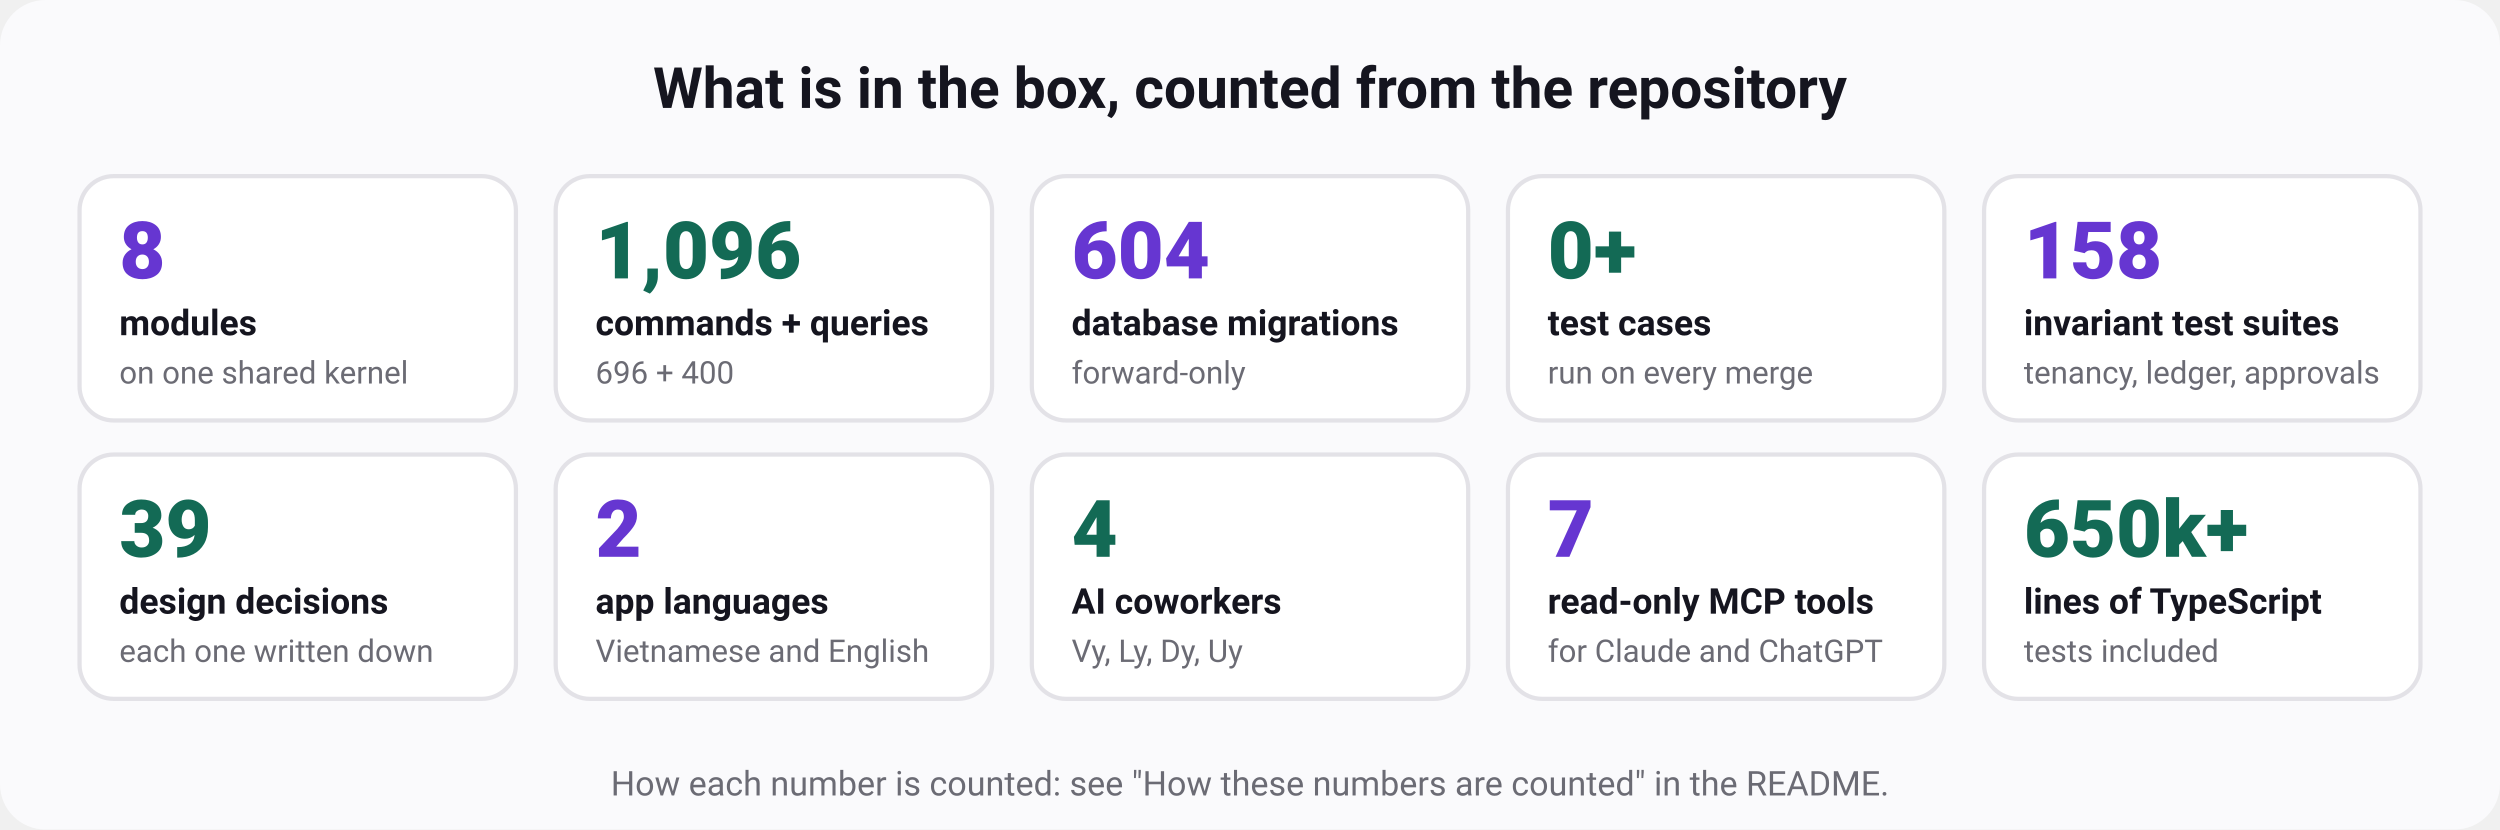
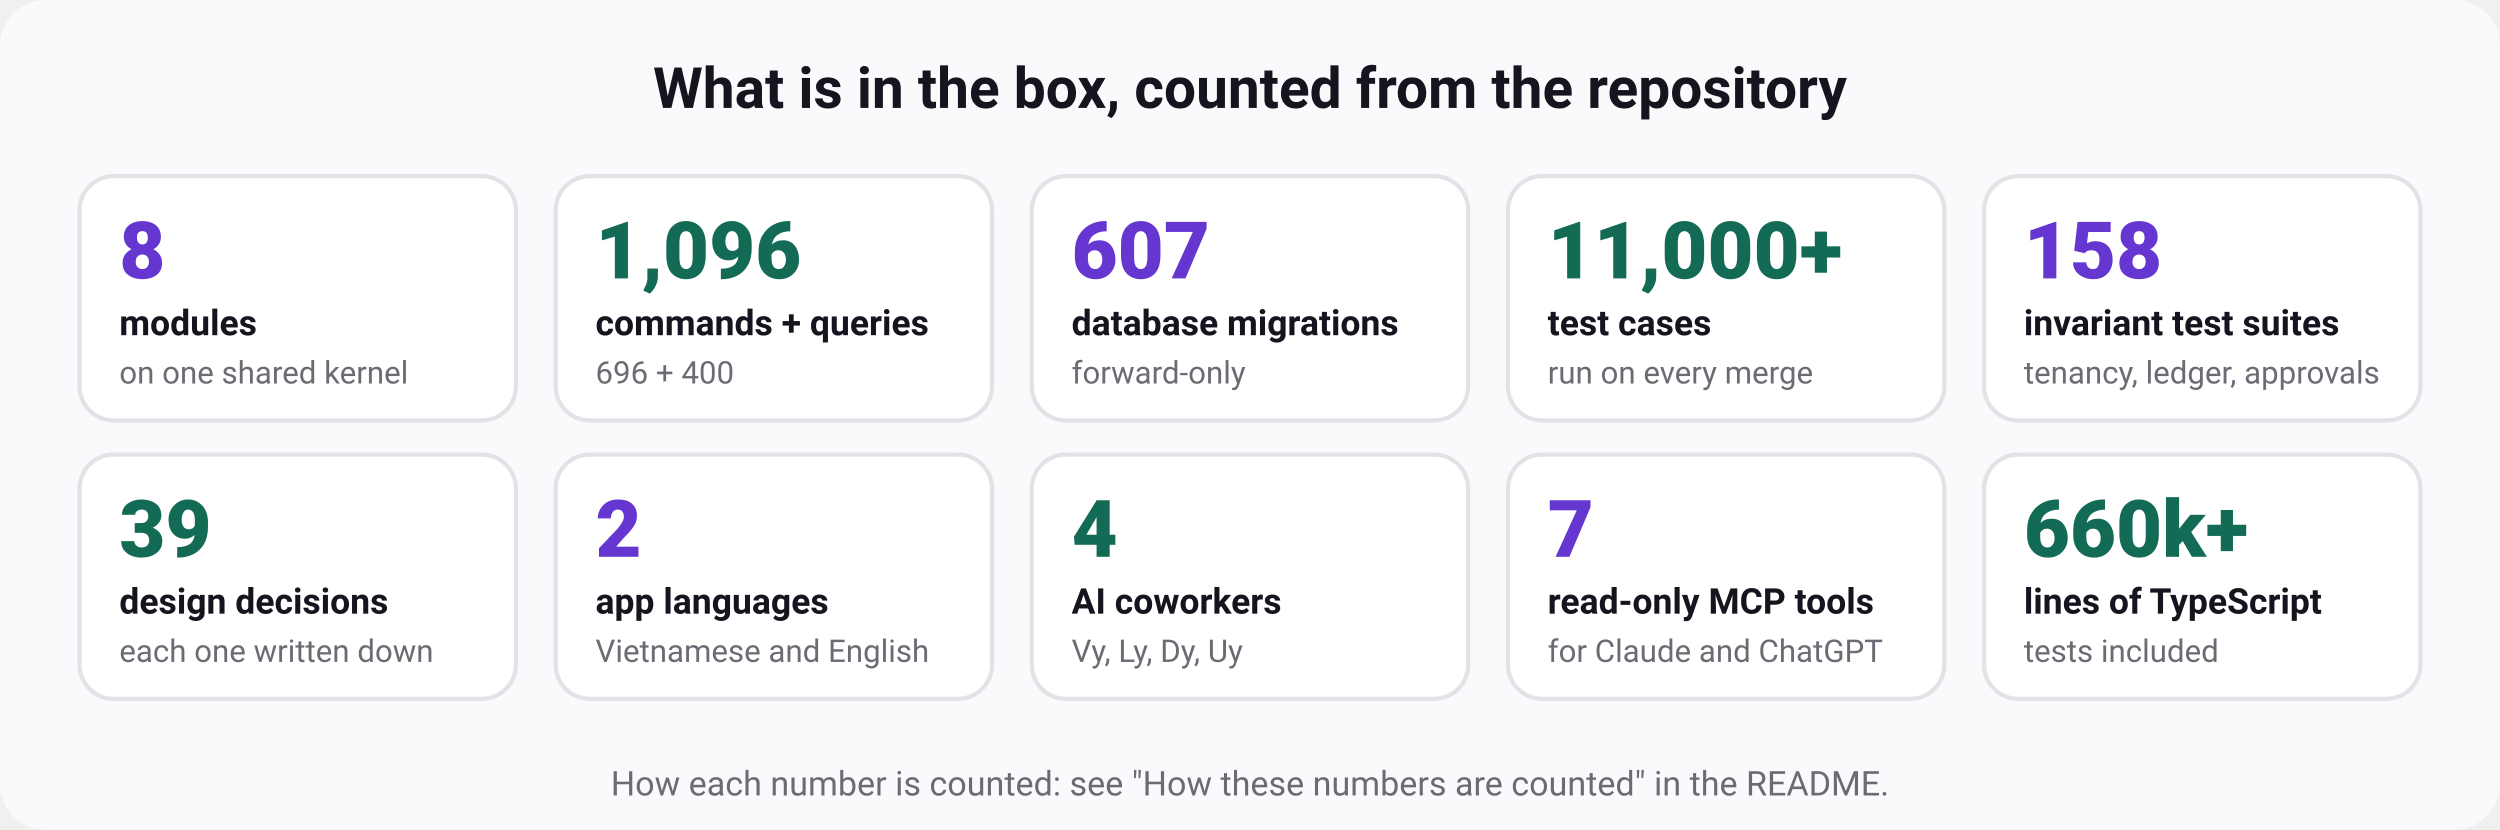
<svg xmlns="http://www.w3.org/2000/svg" width="880" height="292" viewBox="0 0 880 292" role="img" aria-labelledby="t d" font-family="ui-sans-serif, system-ui, -apple-system, 'Segoe UI', Roboto, 'Helvetica Neue', Arial, sans-serif">
  <rect width="880" height="292" rx="16" fill="#fafafc" />
  <text x="440" y="38" font-size="20" font-weight="700" fill="#15151f" text-anchor="middle">What is in the box, counted from the repository</text>
  <rect x="28" y="62" width="153.6" height="86" rx="12" fill="#ffffff" stroke="#e3e2e7" stroke-width="1.5" />
  <text x="42" y="98" font-size="28" font-weight="800" fill="#6636d1" text-anchor="start">8</text>
  <text x="42" y="118" font-size="12.5" font-weight="600" fill="#15151f" text-anchor="start">modules</text>
  <text x="42" y="135" font-size="11" font-weight="400" fill="#6b6b74" text-anchor="start">on one shared kernel</text>
  <rect x="195.6" y="62" width="153.6" height="86" rx="12" fill="#ffffff" stroke="#e3e2e7" stroke-width="1.5" />
  <text x="209.6" y="98" font-size="28" font-weight="800" fill="#136a55" text-anchor="start">1,096</text>
  <text x="209.6" y="118" font-size="12.5" font-weight="600" fill="#15151f" text-anchor="start">commands + queries</text>
  <text x="209.6" y="135" font-size="11" font-weight="400" fill="#6b6b74" text-anchor="start">696 + 400</text>
  <rect x="363.2" y="62" width="153.6" height="86" rx="12" fill="#ffffff" stroke="#e3e2e7" stroke-width="1.5" />
-   <text x="377.2" y="98" font-size="28" font-weight="800" fill="#6636d1" text-anchor="start">604</text>
+   <text x="377.2" y="98" font-size="28" font-weight="800" fill="#6636d1" text-anchor="start">607</text>
  <text x="377.2" y="118" font-size="12.5" font-weight="600" fill="#15151f" text-anchor="start">database migrations</text>
  <text x="377.2" y="135" font-size="11" font-weight="400" fill="#6b6b74" text-anchor="start">forward-only</text>
  <rect x="530.8" y="62" width="153.6" height="86" rx="12" fill="#ffffff" stroke="#e3e2e7" stroke-width="1.5" />
-   <text x="544.8" y="98" font-size="28" font-weight="800" fill="#136a55" text-anchor="start">0+</text>
+   <text x="544.8" y="98" font-size="28" font-weight="800" fill="#136a55" text-anchor="start">11,000+</text>
  <text x="544.8" y="118" font-size="12.5" font-weight="600" fill="#15151f" text-anchor="start">test cases</text>
  <text x="544.8" y="135" font-size="11" font-weight="400" fill="#6b6b74" text-anchor="start">run on every merge</text>
  <rect x="698.4" y="62" width="153.6" height="86" rx="12" fill="#ffffff" stroke="#e3e2e7" stroke-width="1.5" />
  <text x="712.4" y="98" font-size="28" font-weight="800" fill="#6636d1" text-anchor="start">158</text>
  <text x="712.4" y="118" font-size="12.5" font-weight="600" fill="#15151f" text-anchor="start">invariant test suites</text>
  <text x="712.4" y="135" font-size="11" font-weight="400" fill="#6b6b74" text-anchor="start">tenancy, ledger, approvals</text>
  <rect x="28" y="160" width="153.6" height="86" rx="12" fill="#ffffff" stroke="#e3e2e7" stroke-width="1.5" />
  <text x="42" y="196" font-size="28" font-weight="800" fill="#136a55" text-anchor="start">39</text>
  <text x="42" y="216" font-size="12.5" font-weight="600" fill="#15151f" text-anchor="start">design decisions</text>
  <text x="42" y="233" font-size="11" font-weight="400" fill="#6b6b74" text-anchor="start">each one written down</text>
  <rect x="195.6" y="160" width="153.6" height="86" rx="12" fill="#ffffff" stroke="#e3e2e7" stroke-width="1.5" />
  <text x="209.6" y="196" font-size="28" font-weight="800" fill="#6636d1" text-anchor="start">2</text>
  <text x="209.6" y="216" font-size="12.5" font-weight="600" fill="#15151f" text-anchor="start">app languages</text>
  <text x="209.6" y="233" font-size="11" font-weight="400" fill="#6b6b74" text-anchor="start">Vietnamese and English</text>
  <rect x="363.2" y="160" width="153.6" height="86" rx="12" fill="#ffffff" stroke="#e3e2e7" stroke-width="1.5" />
  <text x="377.2" y="196" font-size="28" font-weight="800" fill="#136a55" text-anchor="start">4</text>
  <text x="377.2" y="216" font-size="12.5" font-weight="600" fill="#15151f" text-anchor="start">AI coworkers</text>
  <text x="377.2" y="233" font-size="11" font-weight="400" fill="#6b6b74" text-anchor="start">Vy, Ly, Dy, Uy</text>
  <rect x="530.8" y="160" width="153.6" height="86" rx="12" fill="#ffffff" stroke="#e3e2e7" stroke-width="1.5" />
  <text x="544.8" y="196" font-size="28" font-weight="800" fill="#6636d1" text-anchor="start">7</text>
  <text x="544.8" y="216" font-size="12.5" font-weight="600" fill="#15151f" text-anchor="start">read-only MCP tools</text>
  <text x="544.8" y="233" font-size="11" font-weight="400" fill="#6b6b74" text-anchor="start">for Claude and ChatGPT</text>
  <rect x="698.4" y="160" width="153.6" height="86" rx="12" fill="#ffffff" stroke="#e3e2e7" stroke-width="1.5" />
-   <text x="712.4" y="196" font-size="28" font-weight="800" fill="#136a55" text-anchor="start">650k+</text>
+   <text x="712.4" y="196" font-size="28" font-weight="800" fill="#136a55" text-anchor="start">660k+</text>
  <text x="712.4" y="216" font-size="12.5" font-weight="600" fill="#15151f" text-anchor="start">lines of TypeScript</text>
  <text x="712.4" y="233" font-size="11" font-weight="400" fill="#6b6b74" text-anchor="start">tests included</text>
  <text x="440" y="280" font-size="12" font-weight="400" fill="#6b6b74" text-anchor="middle">How each number is counted: see "How these numbers are counted" in the README.</text>
</svg>
